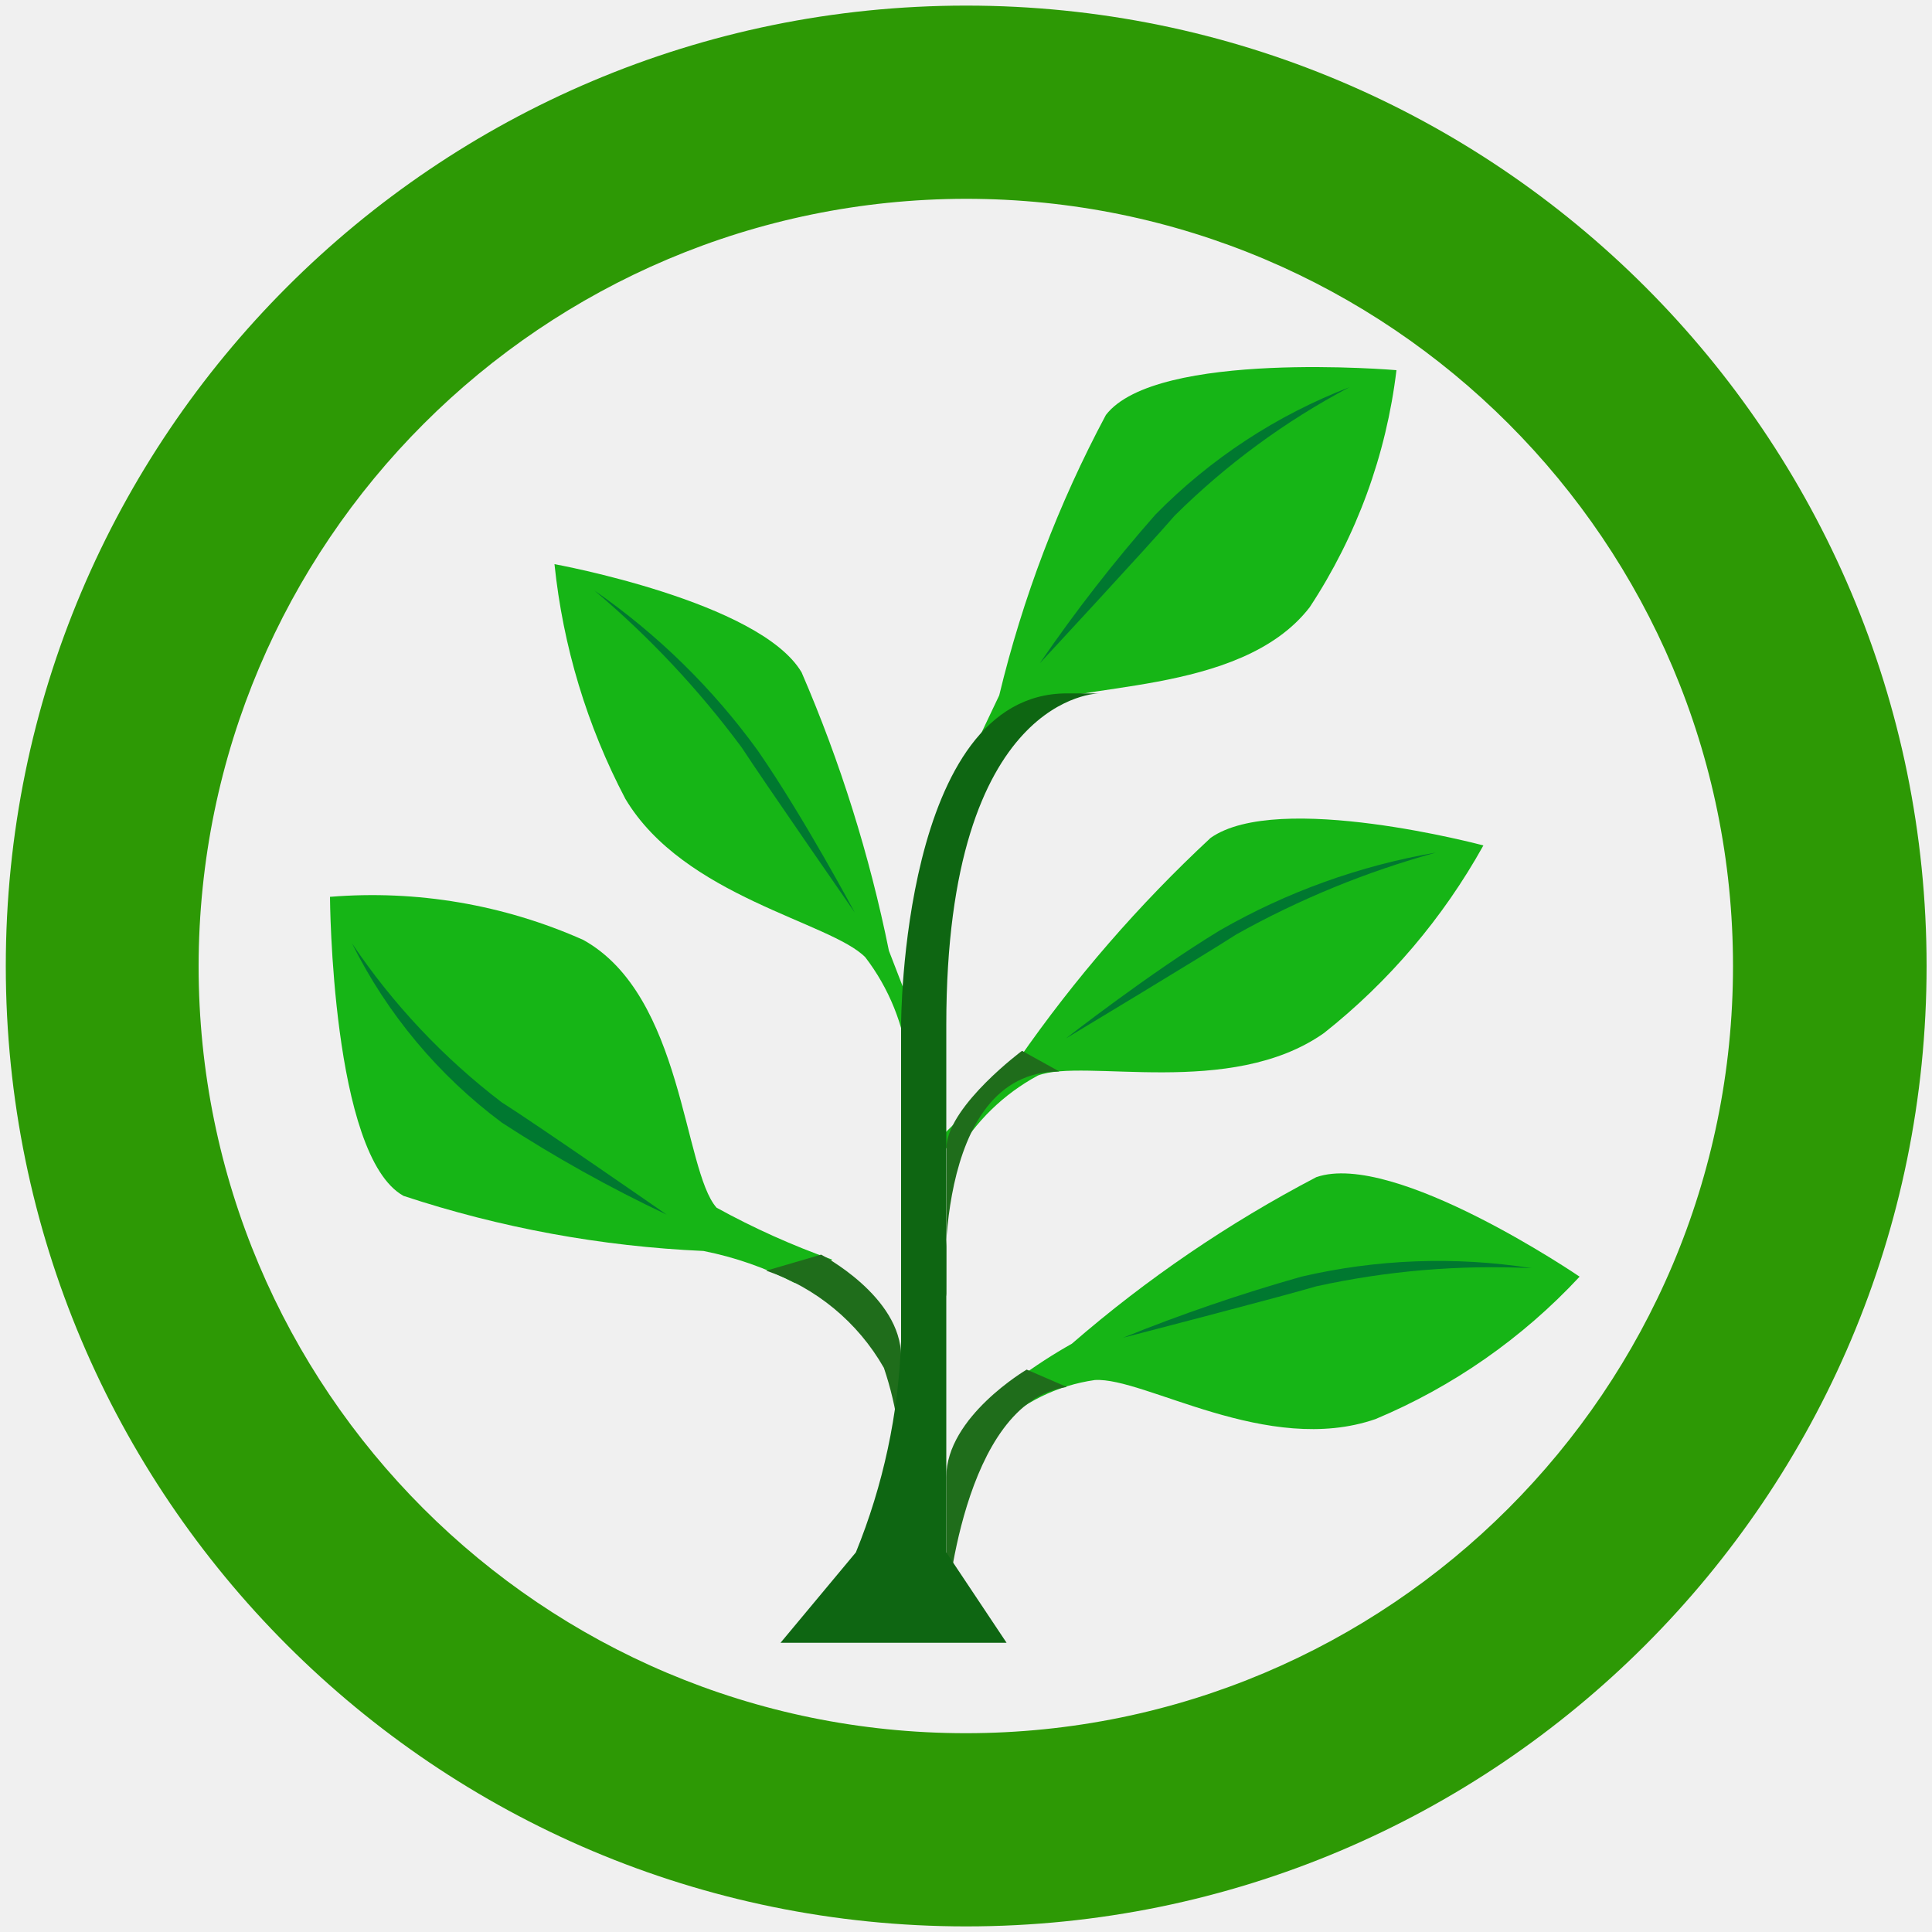
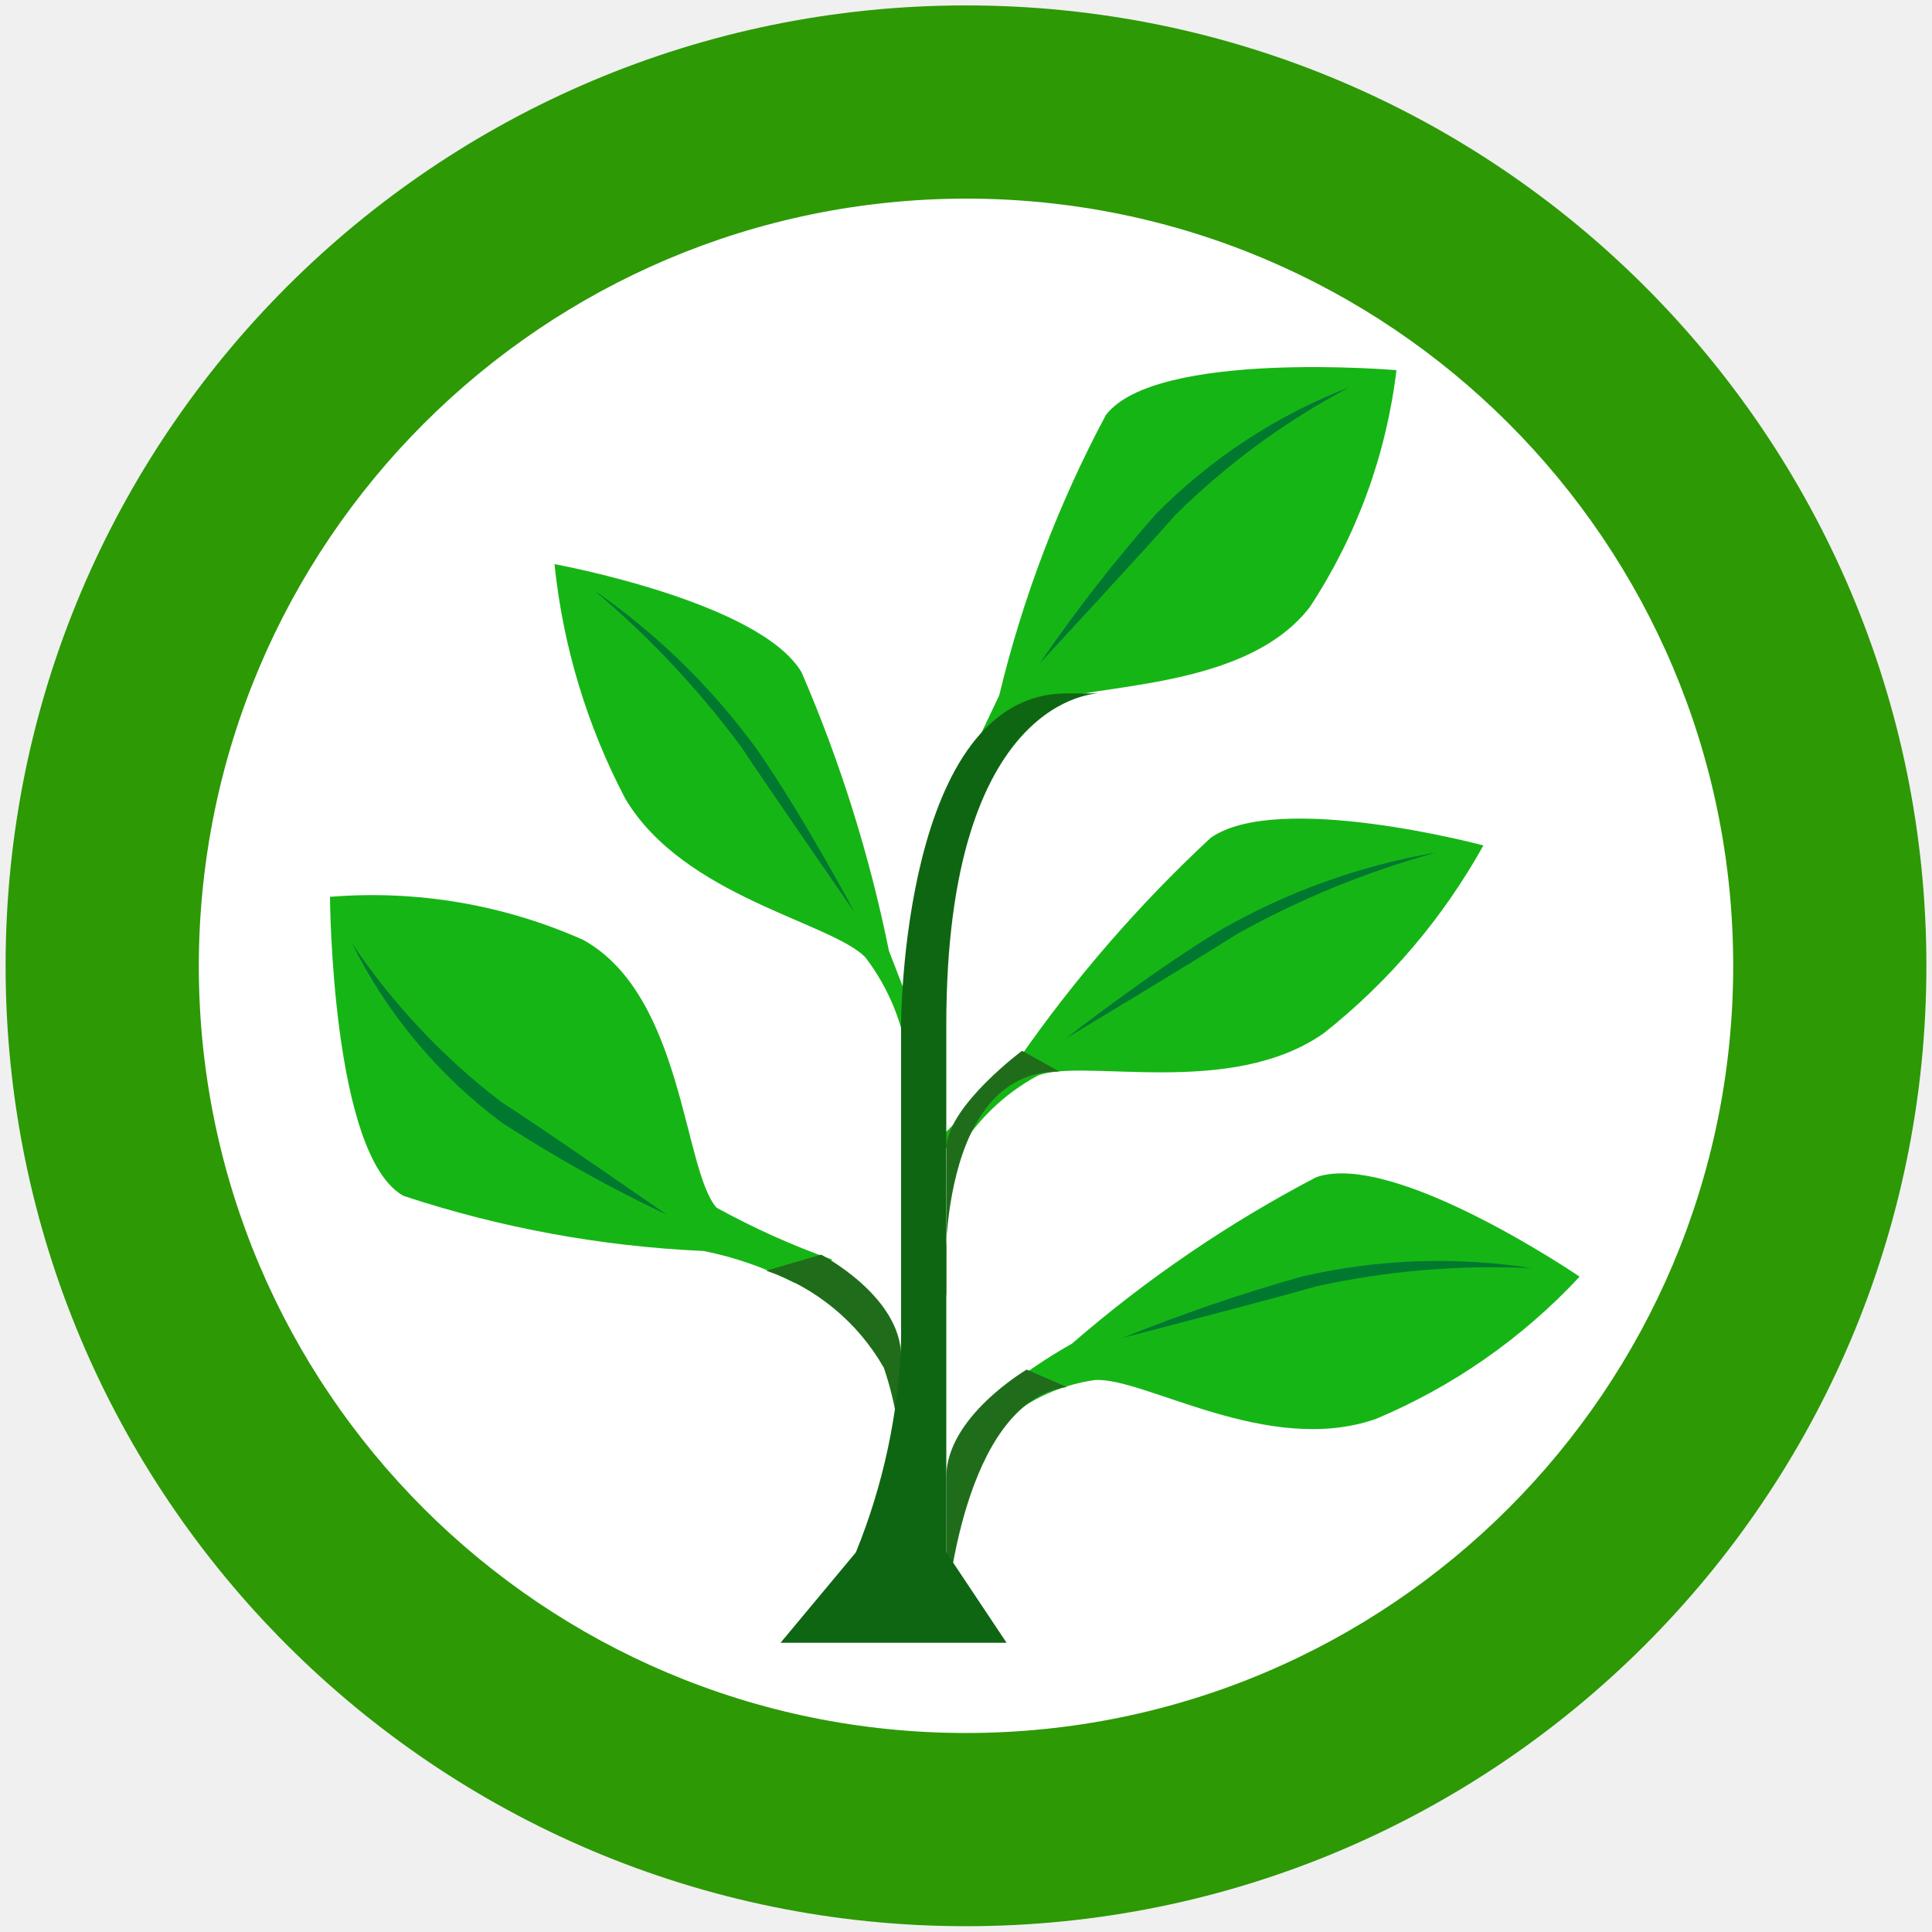
<svg xmlns="http://www.w3.org/2000/svg" width="10" height="10" viewBox="0 0 10 10">
+   <g id="icon-border">
+     <path d="M5,.028A4.971,4.971,0,1,0,9.971,5,4.971,4.971,0,0,0,5,.028Z" fill="#2d9905" />
+     <path d="M5,1.028A3.971,3.971,0,1,1,1.029,5,3.976,3.976,0,0,1,5,1.028" fill="#fff" />
+   </g>
  <g id="icons">
    <path d="M4.308,6.52a4.035,4.035,0,0,1-.599-.269c-.173-.195-.171-1.098-.69-1.386a2.687,2.687,0,0,0-1.311-.223s.007,1.342.381,1.548a5.768,5.768,0,0,0,1.552.285,1.766,1.766,0,0,1,.473.166Z" fill="#16b516" />
    <path d="M1.822,4.883a2.606,2.606,0,0,0,.776.928,7.204,7.204,0,0,0,.853.476s-.679-.471-.855-.582A3.475,3.475,0,0,1,1.822,4.883Z" fill="#007830" />
    <path d="M4.947,5.982a1.077,1.077,0,0,1,.425-.415c.239-.092.997.121,1.481-.22a3.257,3.257,0,0,0,.825-.971s-1.064-.285-1.412-.039a7.063,7.063,0,0,0-.993,1.145c-.283.286-.423.423-.423.423Z" fill="#16b516" />
    <path d="M7.432,4.413a3.397,3.397,0,0,0-1.117.402c-.363.22-.798.56-.798.56s.708-.426.883-.539A4.636,4.636,0,0,1,7.432,4.413Z" fill="#007830" />
    <path d="M5.151,7.397a.924.924,0,0,1,.516-.254c.257-.016.893.396,1.453.202a3.053,3.053,0,0,0,1.056-.737s-.96-.655-1.363-.515a6.59,6.59,0,0,0-1.265.862,2.623,2.623,0,0,0-.534.397Z" fill="#16b516" />
    <path d="M7.928,6.564a3.129,3.129,0,0,0-1.192.044,9.011,9.011,0,0,0-.923.316s.8-.207,1-.266A4.244,4.244,0,0,1,7.928,6.564Z" fill="#007830" />
    <path d="M5.045,4.212a.91.91,0,0,1,.269-.539c.212-.148,1.103-.061,1.465-.53A2.845,2.845,0,0,0,7.228,1.916s-1.244-.107-1.504.232a6.123,6.123,0,0,0-.552,1.451c-.174.369-.263.547-.263.547Z" fill="#16b516" />
    <path d="M6.985,2.004a2.84,2.84,0,0,0-1.004.659,8.011,8.011,0,0,0-.599.77s.562-.606.698-.764A3.819,3.819,0,0,1,6.985,2.004Z" fill="#007830" />
    <path d="M4.701,5.505a1.113,1.113,0,0,0-.222-.55C4.3,4.772,3.54,4.643,3.237,4.135A3.351,3.351,0,0,1,2.87,2.92s1.062.193,1.279.56a7.269,7.269,0,0,1,.452,1.441c.144.375.217.556.217.556Z" fill="#16b516" />
    <path d="M3.076,3.056a3.523,3.523,0,0,1,.847.83c.241.349.501.837.501.837s-.471-.679-.585-.854A4.816,4.816,0,0,0,3.076,3.056Z" fill="#007830" />
    <g id="fb6799ad-8fec-4b42-ad43-2c52690a8564">
      <path d="M4.664,7.723a1.731,1.731,0,0,0-.089-.643,1.114,1.114,0,0,0-.609-.503L4.25,6.494s.414.215.414.527Z" fill="#1f6d1b" />
      <path d="M4.898,8.347s.078-1.09.624-1.168l-.208-.09s-.416.244-.416.556Z" fill="#1f6d1b" />
      <path d="M4.898,6.709c-.007.005-.08-1.164.585-1.163L5.29,5.439s-.37.275-.391.489Z" fill="#1f6d1b" />
      <path d="M4.04,8.503l.39-.468a3.195,3.195,0,0,0,.234-1.092V5.305s0-1.716.858-1.716h.168s-.792,0-.792,1.716v2.73l.312.468Z" fill="#0e6612" />
    </g>
  </g>
-   <g id="icon-border">
-     <path d="M5,1.029A3.971,3.971,0,1,1,1.028,5,3.977,3.977,0,0,1,5,1.029m0-1A4.971,4.971,0,1,0,9.972,5,4.971,4.971,0,0,0,5,.029" fill="#2d9905" />
-   </g>
</svg>
